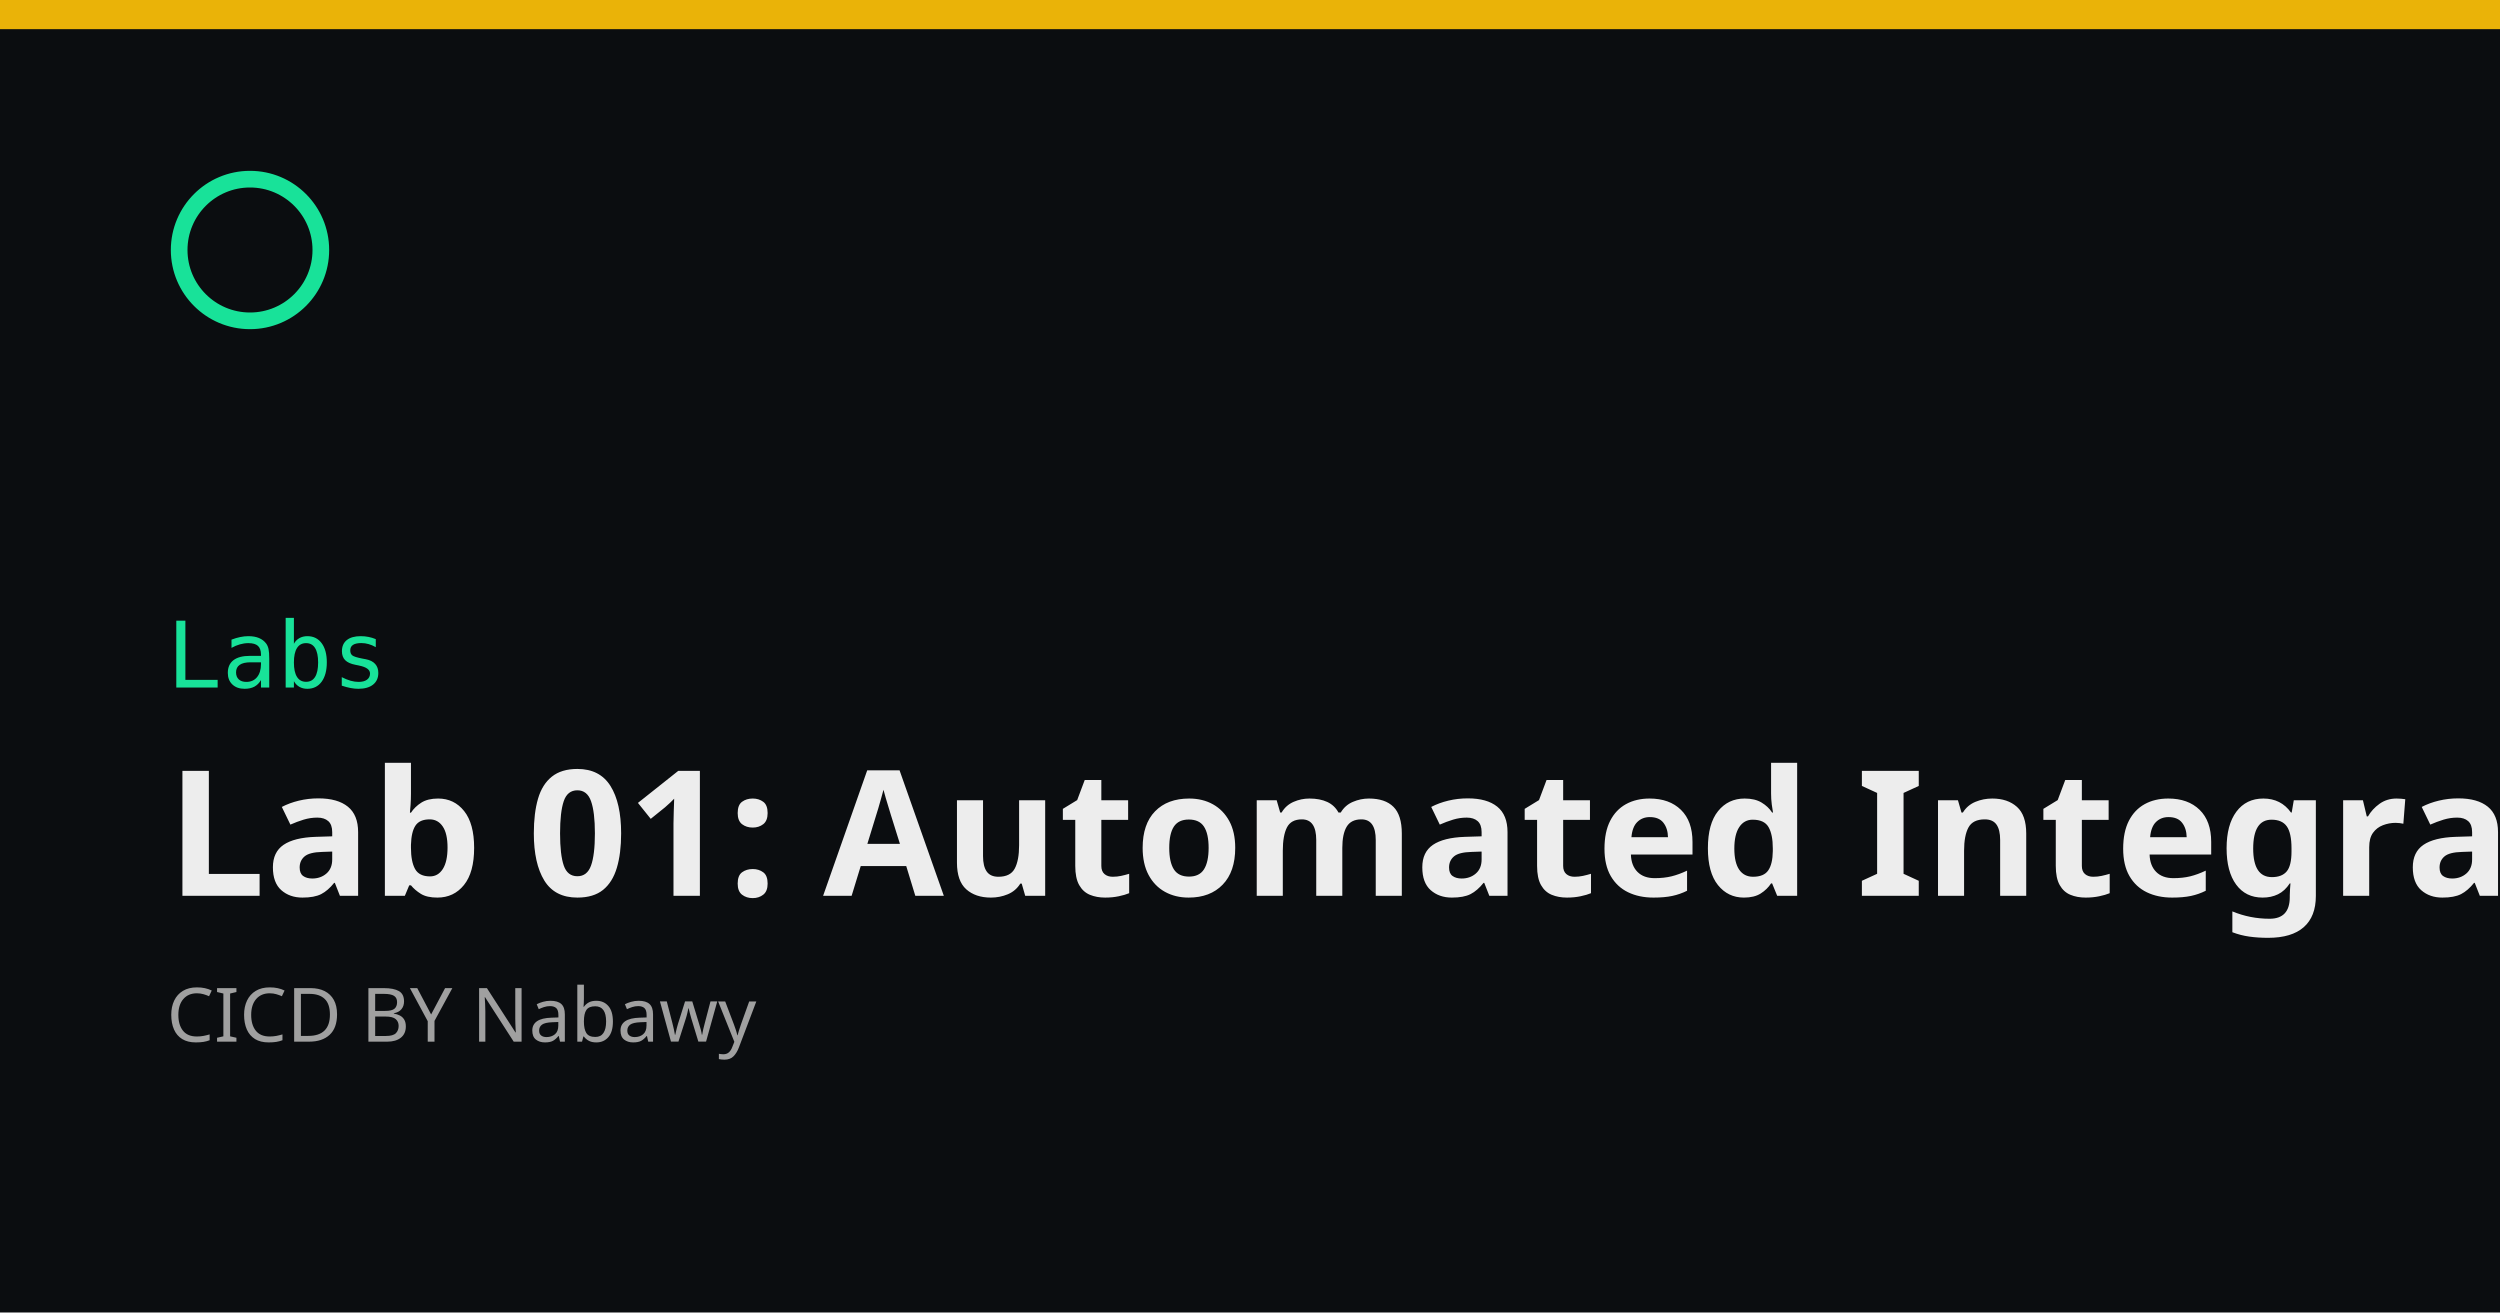
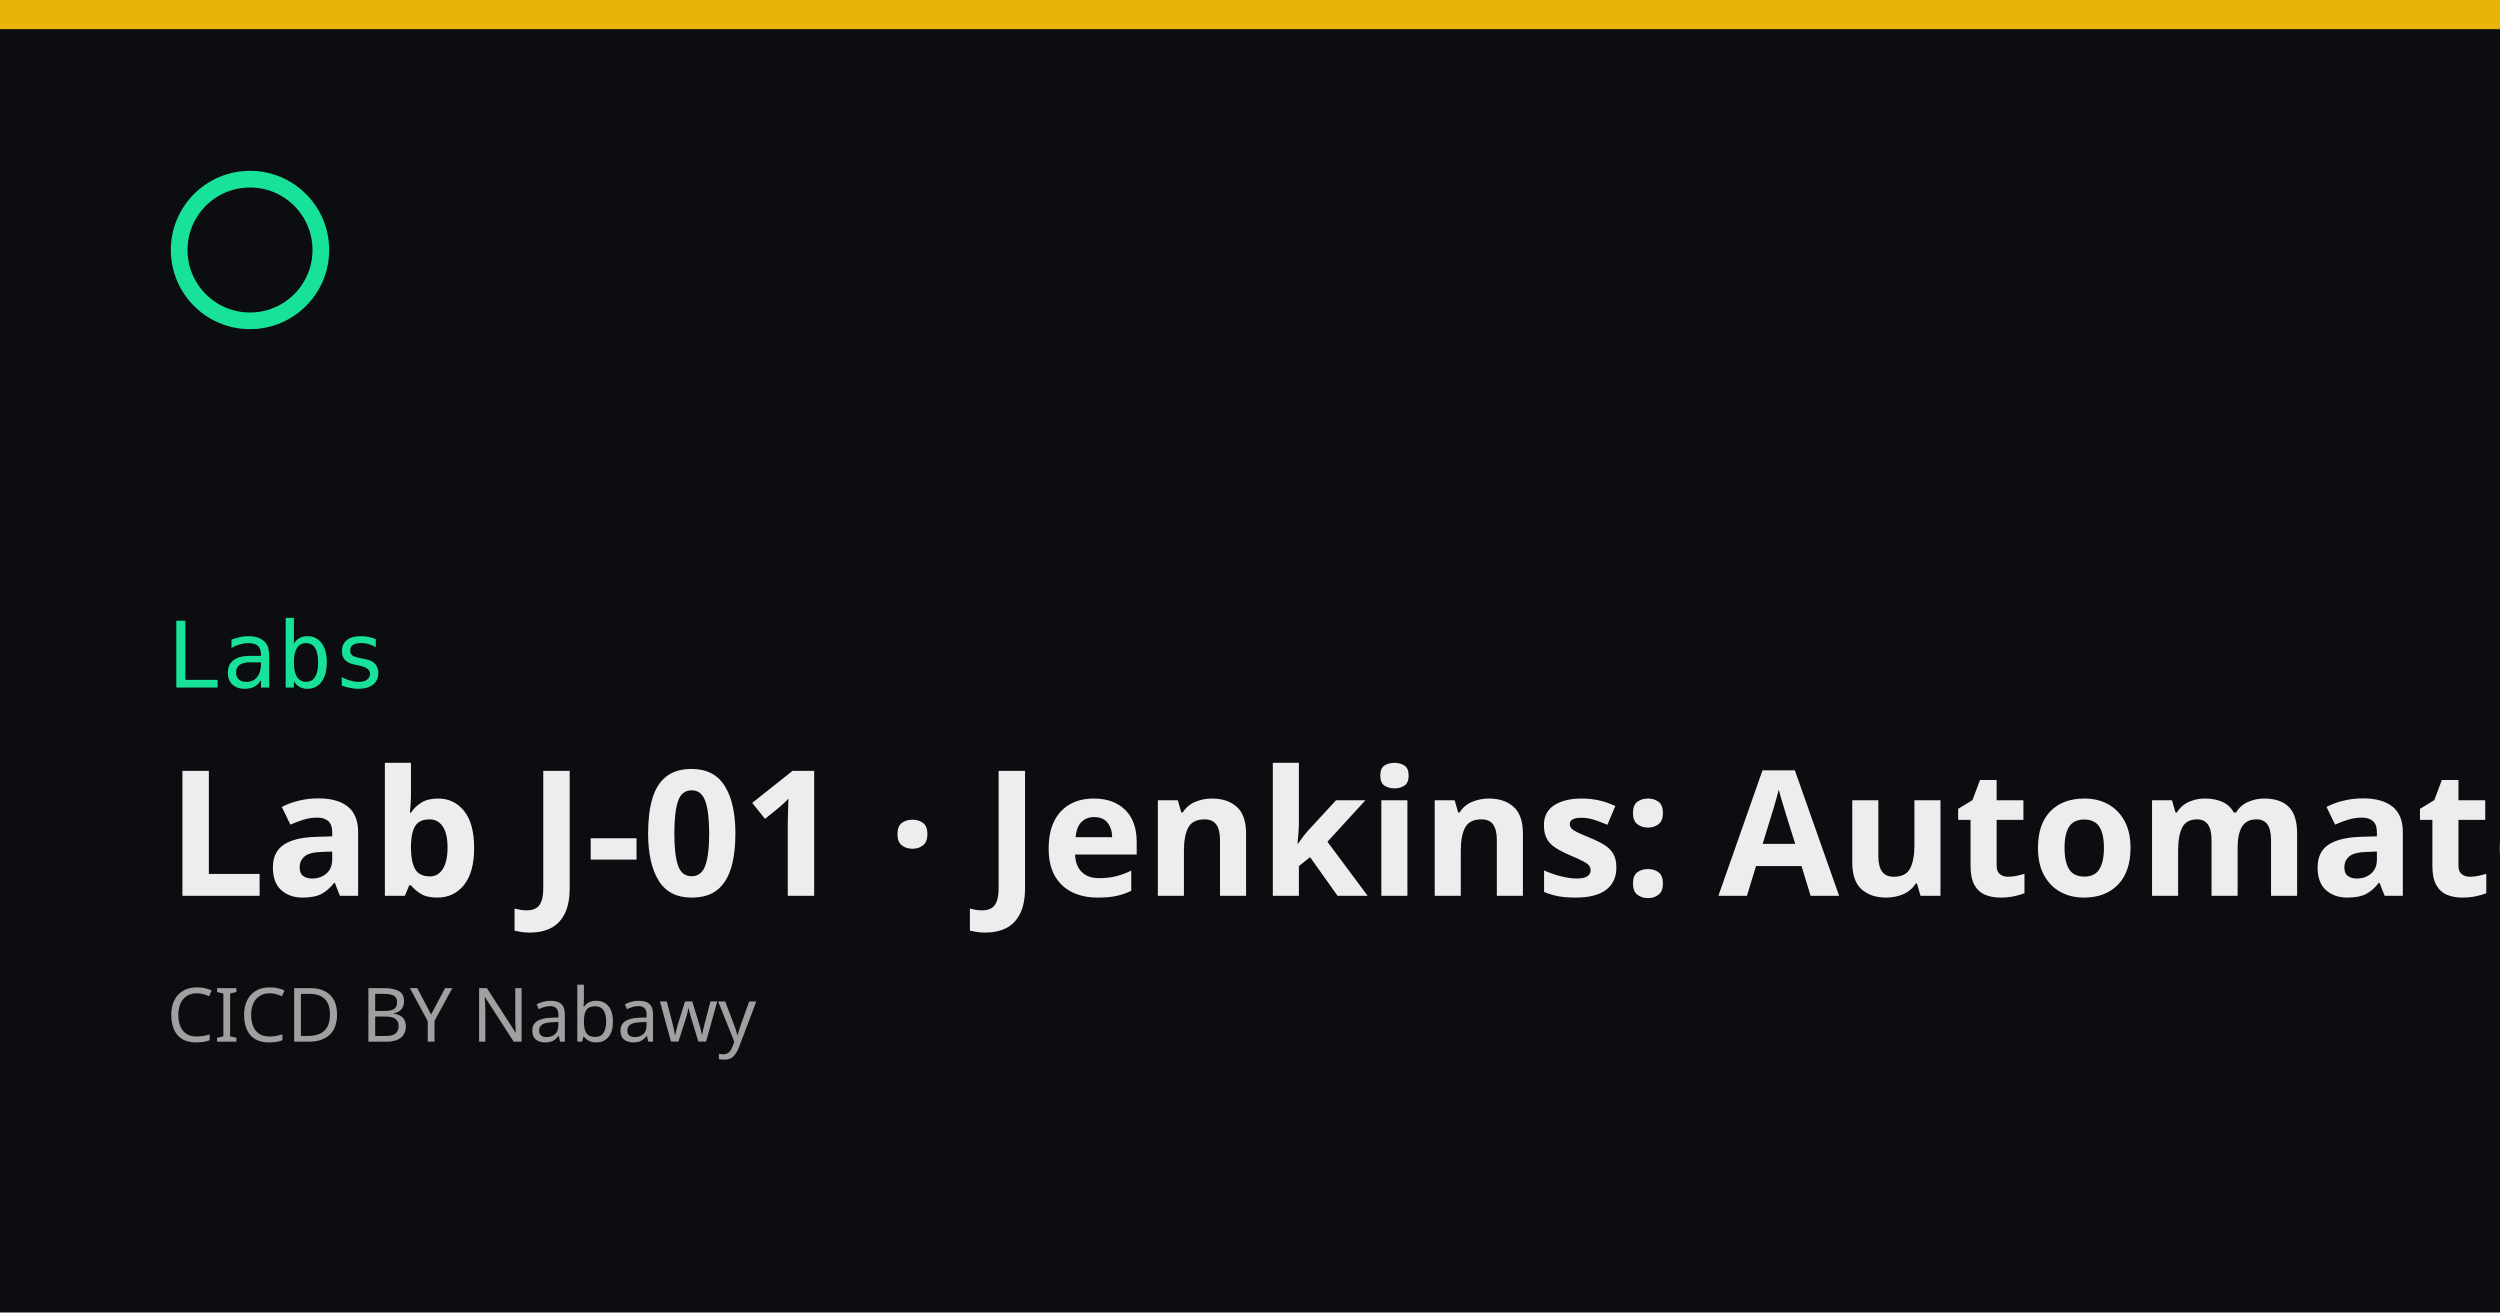
<svg xmlns="http://www.w3.org/2000/svg" width="1200" height="630">
  <rect width="1200" height="630" fill="#0B0D10" />
  <rect width="1200" height="14" fill="#EAB308" />
  <circle cx="120" cy="120" r="34" fill="none" stroke="#18E299" stroke-width="8" />
  <text x="80" y="330" font-family="monospace" font-size="44" fill="#18E299">Labs</text>
-   <text x="80" y="430" font-family="sans-serif" font-weight="bold" font-size="84" fill="#ededed">Lab 01: Automated Integratio</text>
+   <text x="80" y="430" font-family="sans-serif" font-weight="bold" font-size="84" fill="#ededed">Lab J-01 · Jenkins: Automate</text>
  <text x="80" y="500" font-family="sans-serif" font-size="36" fill="#a0a0a0">CICD BY Nabawy</text>
</svg>
